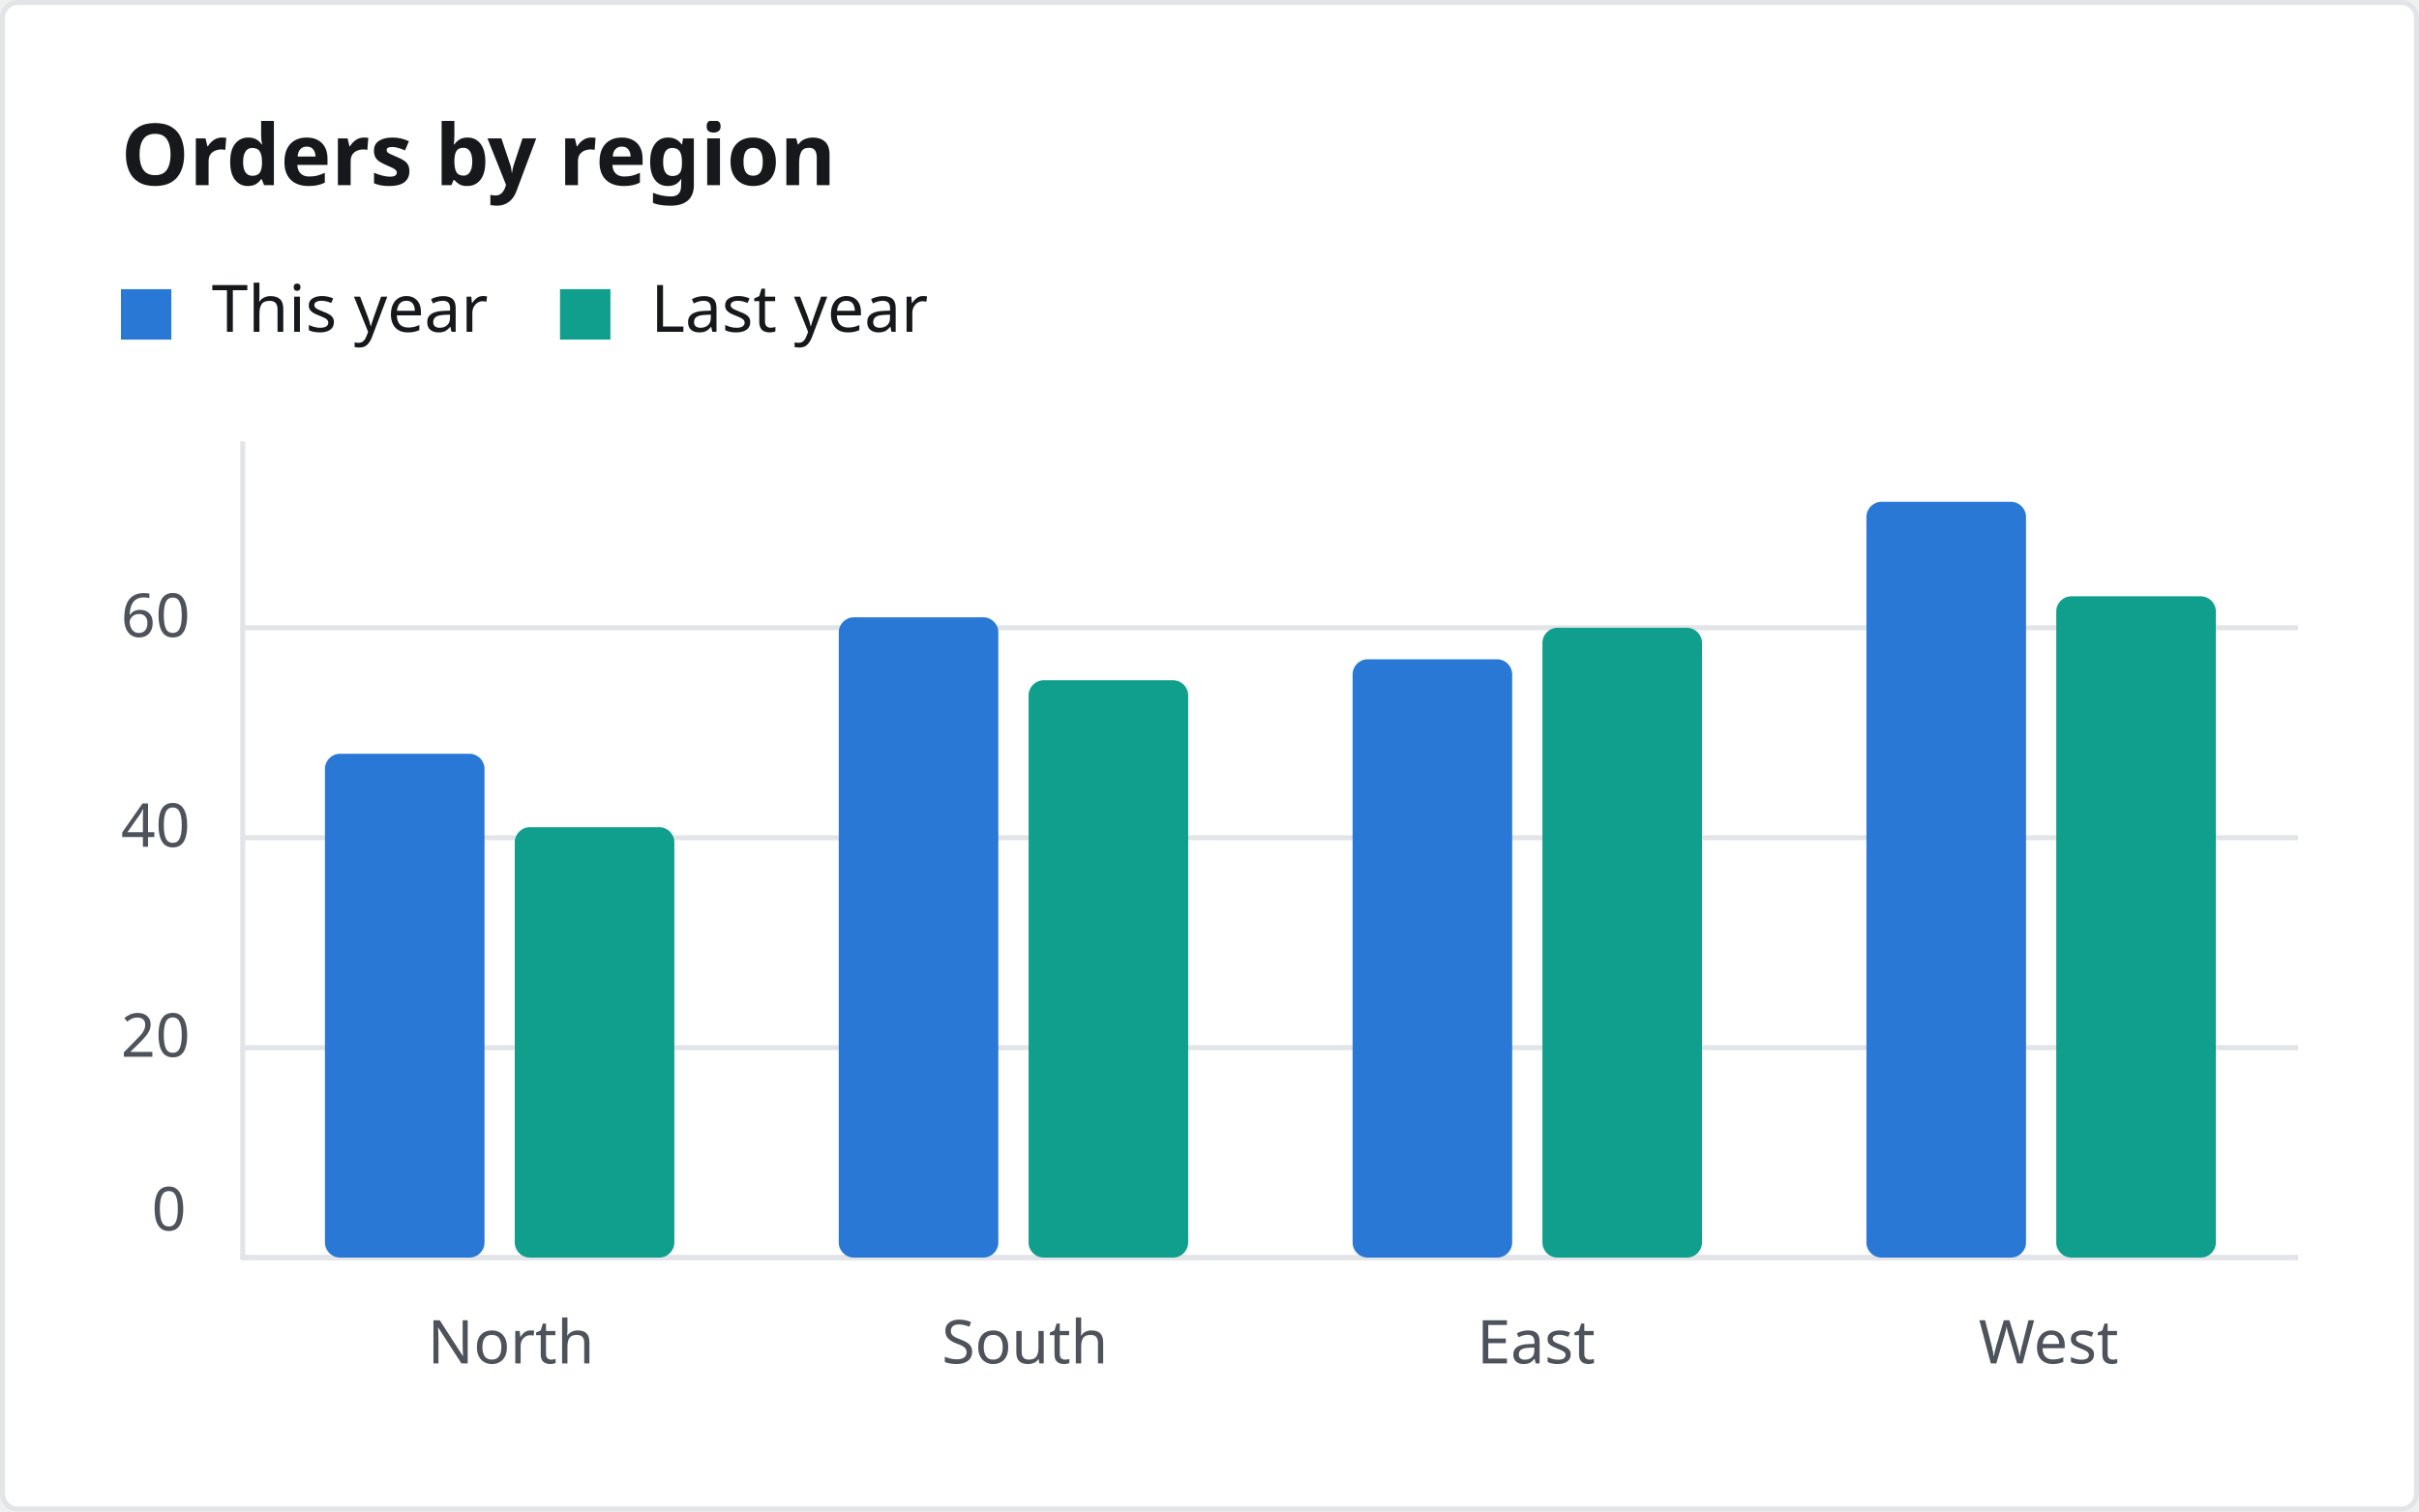
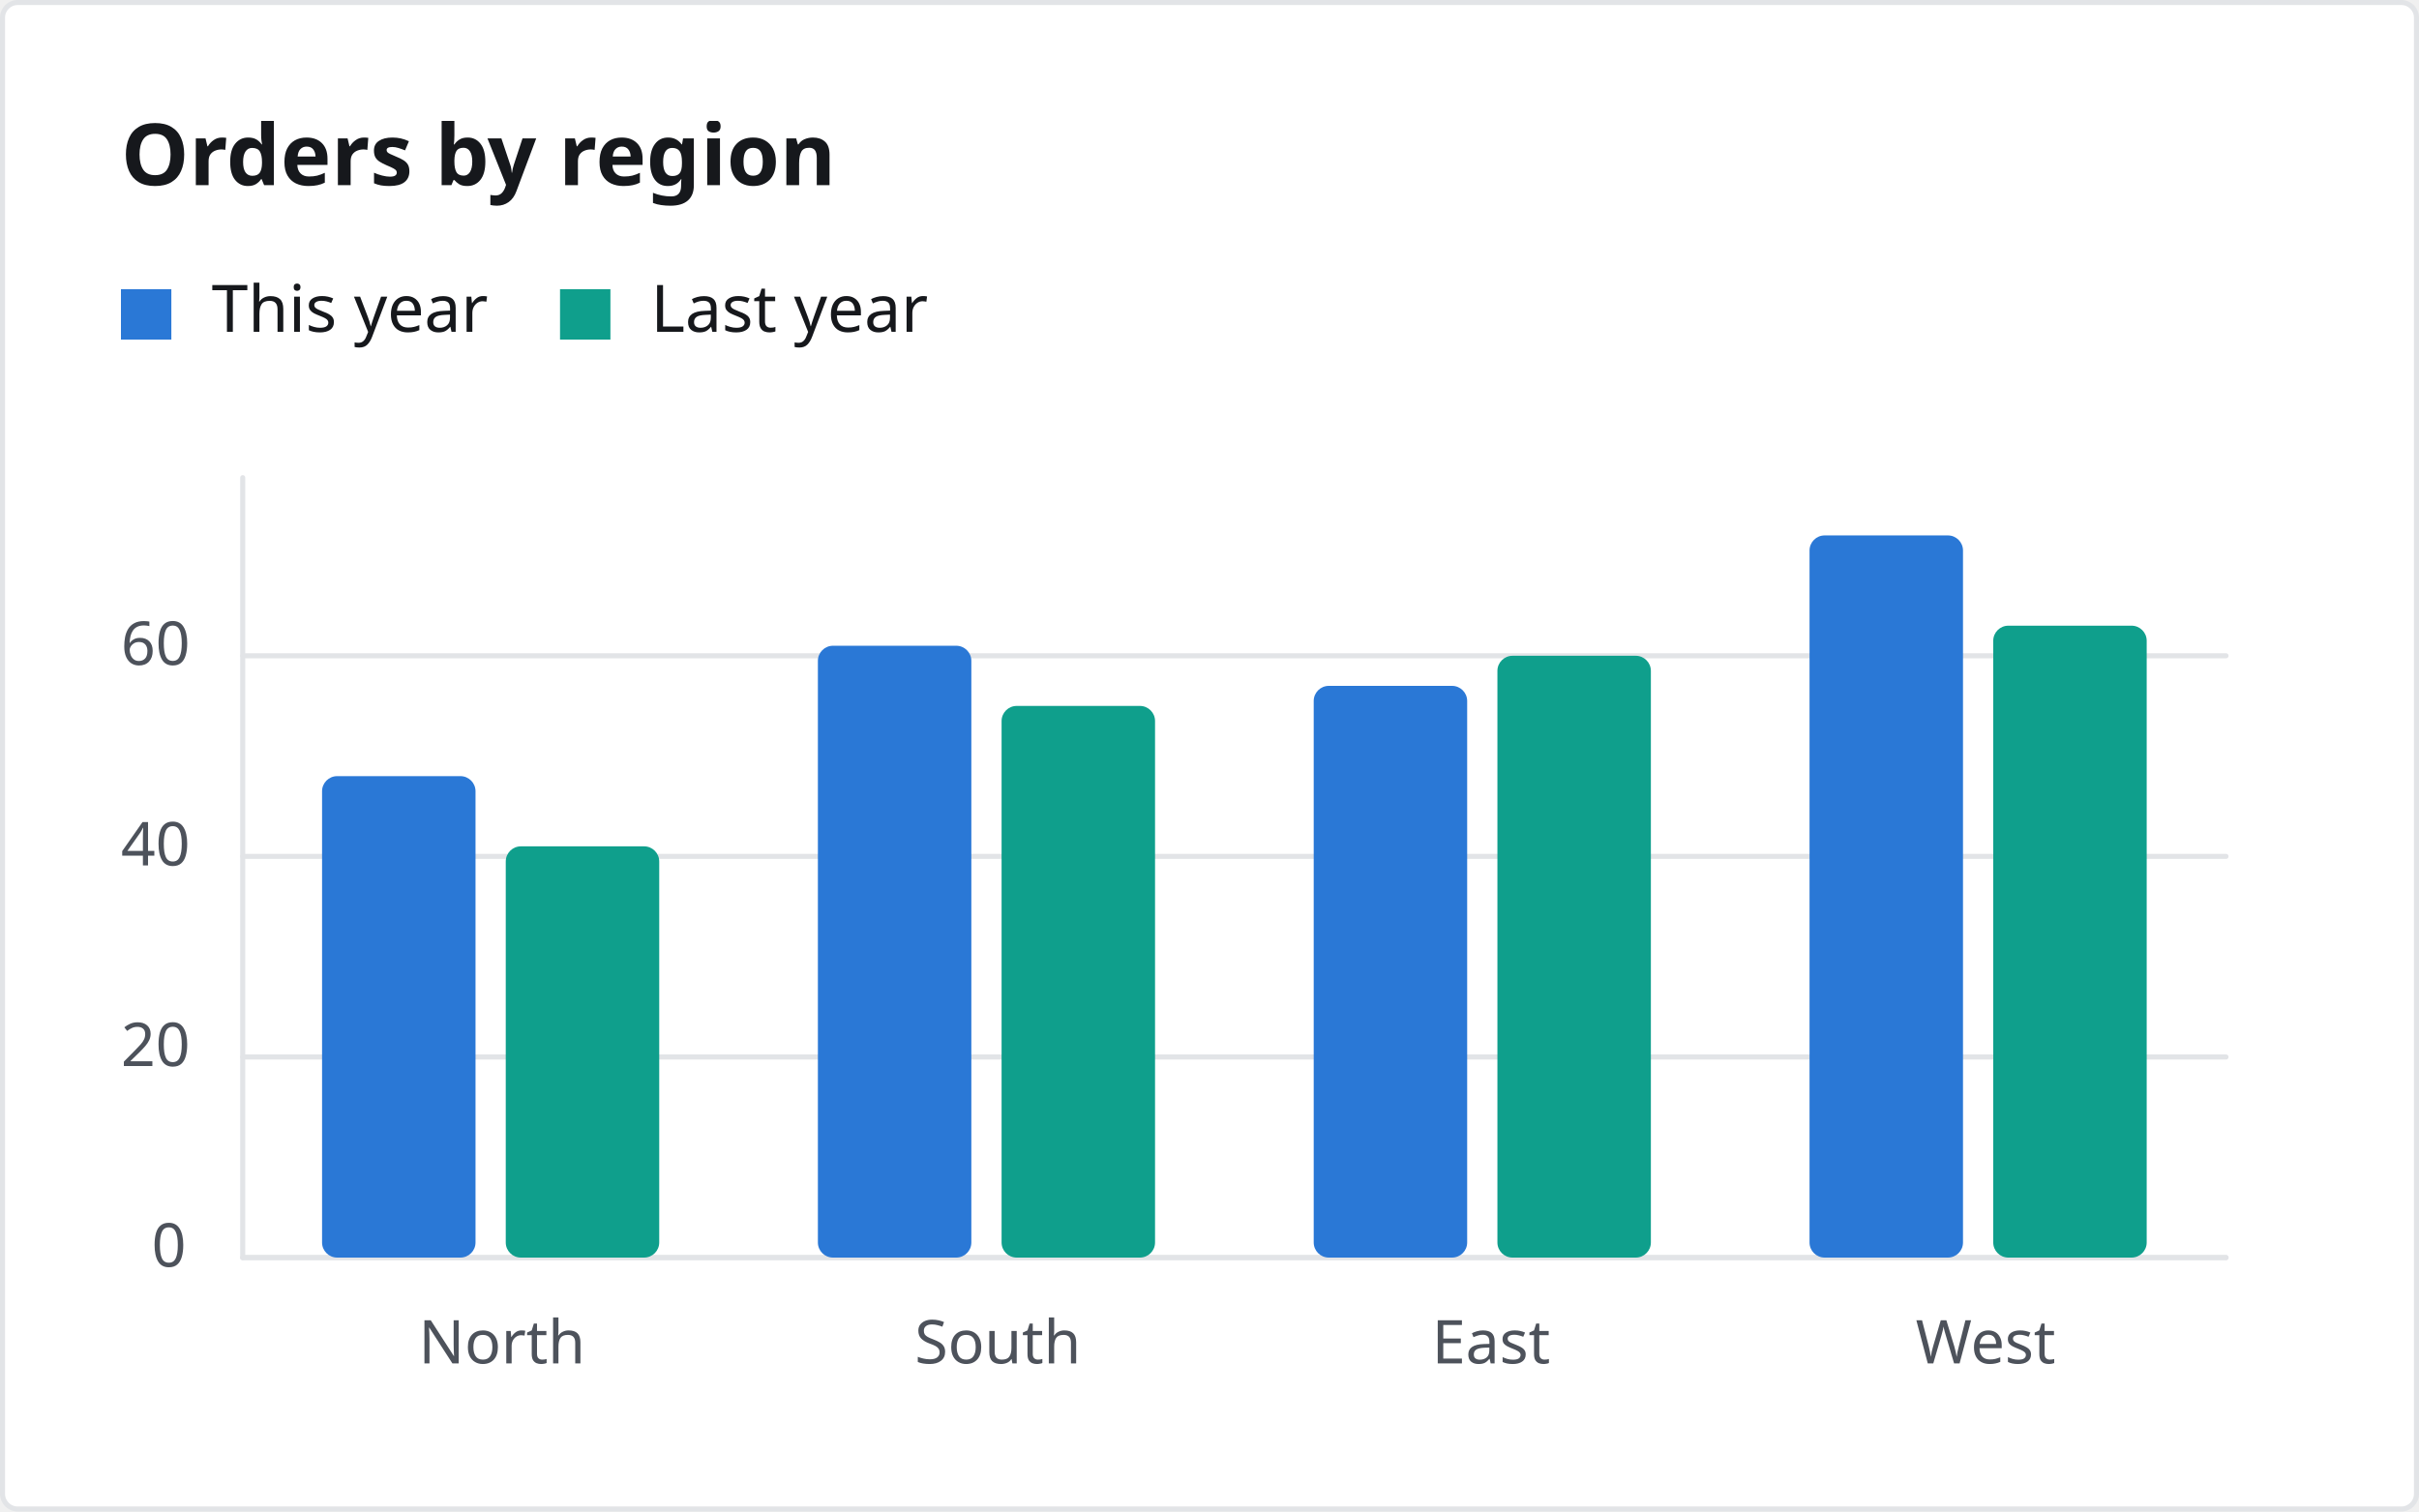
<svg xmlns="http://www.w3.org/2000/svg" width="480" height="300" viewBox="0 0 480 300" stroke-linecap="round" stroke-linejoin="round" role="img" aria-label="Orders by region" aria-labelledby="cfx-sf-chart-title" aria-describedby="cfx-sf-chart-description">
  <defs>
    <clipPath id="cfx-sf-chart-clip-1" clipPathUnits="userSpaceOnUse">
      <rect x="24" y="24" width="432" height="252" />
    </clipPath>
-     <clipPath id="cfx-sf-chart-clip-4" clipPathUnits="userSpaceOnUse">
+     <clipPath id="cfx-sf-chart-clip-6" clipPathUnits="userSpaceOnUse">
      <rect x="24" y="56.1" width="432" height="19.5" />
    </clipPath>
-     <clipPath id="cfx-sf-chart-clip-6" clipPathUnits="userSpaceOnUse">
+     <clipPath id="cfx-sf-chart-clip-8" clipPathUnits="userSpaceOnUse">
      <rect x="24" y="57.4" width="10" height="10" />
    </clipPath>
-     <clipPath id="cfx-sf-chart-clip-12" clipPathUnits="userSpaceOnUse">
+     <clipPath id="cfx-sf-chart-clip-14" clipPathUnits="userSpaceOnUse">
      <rect x="111.125" y="57.4" width="10" height="10" />
    </clipPath>
-     <clipPath id="cfx-sf-chart-clip-18" clipPathUnits="userSpaceOnUse">
+     <clipPath id="cfx-sf-chart-clip-20" clipPathUnits="userSpaceOnUse">
      <rect x="24" y="87.6" width="432" height="188.4" />
    </clipPath>
-     <clipPath id="cfx-sf-chart-clip-34" clipPathUnits="userSpaceOnUse">
-       <rect x="48.164" y="87.6" width="407.836" height="162" />
+     <clipPath id="cfx-sf-chart-clip-36" clipPathUnits="userSpaceOnUse">
+       <rect x="48.164" y="94.8" width="393.545" height="154.8" />
    </clipPath>
  </defs>
  <rect x="0.5" y="0.5" width="479" height="299" rx="3" data-cfx-role="frame-card" fill="#FFFFFF" stroke="#E2E4E7" stroke-width="1" />
  <g clip-path="url(#cfx-sf-chart-clip-1)">
-     <g data-cfx-role="frame-heading">
-       <text x="24" y="36.75" font-family="Calibri, Carlito, Segoe UI, system-ui, sans-serif" font-size="17" font-weight="700" font-style="normal" fill="#16181C" xml:space="preserve" style="white-space:pre;font-language-override:normal;font-palette:normal">Orders by region</text>
+     <g data-cfx-role="frame-heading-source" data-cfx-authored-font-request="Calibri, Carlito, Segoe UI, system-ui, sans-serif|700|normal|17|">
+       <g data-cfx-role="frame-heading">
+         <text x="24" y="36.75" font-family="Calibri, Carlito, Segoe UI, system-ui, sans-serif" font-size="17" font-weight="700" font-style="normal" fill="#16181C" xml:space="preserve" style="white-space:pre;font-language-override:normal;font-palette:normal">Orders by region</text>
+       </g>
    </g>
  </g>
-   <g clip-path="url(#cfx-sf-chart-clip-4)">
-     <g id="cfx-sf-chart-node-5" data-cfx-source-id="legend-series-0" data-cfx-role="legend-entry" aria-label="This year" data-cfx-series-key="cfx:auto:1" data-cfx-state="None">
-       <g clip-path="url(#cfx-sf-chart-clip-6)">
+   <g clip-path="url(#cfx-sf-chart-clip-6)">
+     <g id="cfx-sf-chart-node-7" data-cfx-source-id="legend-series-0" data-cfx-role="legend-entry" aria-label="This year" data-cfx-series-key="cfx:auto:1" data-cfx-state="None">
+       <g clip-path="url(#cfx-sf-chart-clip-8)">
        <rect x="24" y="57.4" width="10" height="10" rx="0" data-cfx-role="legend-swatch" fill="#2A78D6" stroke="none" stroke-width="1" />
      </g>
      <g data-cfx-role="legend-label">
        <text x="42" y="65.85" font-family="Calibri, Carlito, Segoe UI, system-ui, sans-serif" font-size="13" font-weight="400" font-style="normal" fill="#16181C" xml:space="preserve" style="white-space:pre;font-language-override:normal;font-palette:normal">This year</text>
      </g>
    </g>
-     <g id="cfx-sf-chart-node-11" data-cfx-source-id="legend-series-1" data-cfx-role="legend-entry" aria-label="Last year" data-cfx-series-key="cfx:auto:2" data-cfx-state="None">
-       <g clip-path="url(#cfx-sf-chart-clip-12)">
+     <g id="cfx-sf-chart-node-13" data-cfx-source-id="legend-series-1" data-cfx-role="legend-entry" aria-label="Last year" data-cfx-series-key="cfx:auto:2" data-cfx-state="None">
+       <g clip-path="url(#cfx-sf-chart-clip-14)">
        <rect x="111.125" y="57.4" width="10" height="10" rx="0" data-cfx-role="legend-swatch" fill="#0F9F8C" stroke="none" stroke-width="1" />
      </g>
      <g data-cfx-role="legend-label">
        <text x="129.125" y="65.85" font-family="Calibri, Carlito, Segoe UI, system-ui, sans-serif" font-size="13" font-weight="400" font-style="normal" fill="#16181C" xml:space="preserve" style="white-space:pre;font-language-override:normal;font-palette:normal">Last year</text>
      </g>
    </g>
  </g>
-   <g clip-path="url(#cfx-sf-chart-clip-18)">
-     <line x1="48.164" y1="249.6" x2="456" y2="249.6" data-cfx-role="grid-y" fill="none" stroke="#E2E4E7" stroke-width="1" />
-     <line x1="48.164" y1="207.933" x2="456" y2="207.933" data-cfx-role="grid-y" fill="none" stroke="#E2E4E7" stroke-width="1" />
-     <line x1="48.164" y1="166.267" x2="456" y2="166.267" data-cfx-role="grid-y" fill="none" stroke="#E2E4E7" stroke-width="1" />
-     <line x1="48.164" y1="124.6" x2="456" y2="124.6" data-cfx-role="grid-y" fill="none" stroke="#E2E4E7" stroke-width="1" />
-     <line x1="48.164" y1="249.6" x2="456" y2="249.6" data-cfx-role="axis-x" fill="none" stroke="#E2E4E7" stroke-width="1" />
+   <g clip-path="url(#cfx-sf-chart-clip-20)">
+     <line x1="48.164" y1="249.6" x2="441.709" y2="249.6" data-cfx-role="grid-y" fill="none" stroke="#E2E4E7" stroke-width="1" />
+     <line x1="48.164" y1="209.785" x2="441.709" y2="209.785" data-cfx-role="grid-y" fill="none" stroke="#E2E4E7" stroke-width="1" />
+     <line x1="48.164" y1="169.97" x2="441.709" y2="169.97" data-cfx-role="grid-y" fill="none" stroke="#E2E4E7" stroke-width="1" />
+     <line x1="48.164" y1="130.156" x2="441.709" y2="130.156" data-cfx-role="grid-y" fill="none" stroke="#E2E4E7" stroke-width="1" />
+     <line x1="48.164" y1="249.6" x2="441.709" y2="249.6" data-cfx-role="axis-x" fill="none" stroke="#E2E4E7" stroke-width="1" />
    <g data-cfx-role="axis-x-label">
-       <text x="84.853" y="270.6" font-family="Calibri, Carlito, Segoe UI, system-ui, sans-serif" font-size="12" font-weight="400" font-style="normal" fill="#4D525B" xml:space="preserve" style="white-space:pre;font-language-override:normal;font-palette:normal">North</text>
+       <text x="83.066" y="270.6" font-family="Calibri, Carlito, Segoe UI, system-ui, sans-serif" font-size="12" font-weight="400" font-style="normal" fill="#4D525B" xml:space="preserve" style="white-space:pre;font-language-override:normal;font-palette:normal">North</text>
    </g>
    <g data-cfx-role="axis-x-label">
-       <text x="186.867" y="270.6" font-family="Calibri, Carlito, Segoe UI, system-ui, sans-serif" font-size="12" font-weight="400" font-style="normal" fill="#4D525B" xml:space="preserve" style="white-space:pre;font-language-override:normal;font-palette:normal">South</text>
+       <text x="181.508" y="270.6" font-family="Calibri, Carlito, Segoe UI, system-ui, sans-serif" font-size="12" font-weight="400" font-style="normal" fill="#4D525B" xml:space="preserve" style="white-space:pre;font-language-override:normal;font-palette:normal">South</text>
    </g>
    <g data-cfx-role="axis-x-label">
-       <text x="293.068" y="270.6" font-family="Calibri, Carlito, Segoe UI, system-ui, sans-serif" font-size="12" font-weight="400" font-style="normal" fill="#4D525B" xml:space="preserve" style="white-space:pre;font-language-override:normal;font-palette:normal">East</text>
+       <text x="284.136" y="270.6" font-family="Calibri, Carlito, Segoe UI, system-ui, sans-serif" font-size="12" font-weight="400" font-style="normal" fill="#4D525B" xml:space="preserve" style="white-space:pre;font-language-override:normal;font-palette:normal">East</text>
    </g>
    <g data-cfx-role="axis-x-label">
-       <text x="392.628" y="270.6" font-family="Calibri, Carlito, Segoe UI, system-ui, sans-serif" font-size="12" font-weight="400" font-style="normal" fill="#4D525B" xml:space="preserve" style="white-space:pre;font-language-override:normal;font-palette:normal">West</text>
+       <text x="380.123" y="270.6" font-family="Calibri, Carlito, Segoe UI, system-ui, sans-serif" font-size="12" font-weight="400" font-style="normal" fill="#4D525B" xml:space="preserve" style="white-space:pre;font-language-override:normal;font-palette:normal">West</text>
    </g>
-     <line x1="48.164" y1="87.6" x2="48.164" y2="249.6" data-cfx-role="axis-y" fill="none" stroke="#E2E4E7" stroke-width="1" />
+     <line x1="48.164" y1="94.8" x2="48.164" y2="249.6" data-cfx-role="axis-y" fill="none" stroke="#E2E4E7" stroke-width="1" />
    <g data-cfx-role="axis-y-label">
-       <text x="30.082" y="244.2" font-family="Calibri, Carlito, Segoe UI, system-ui, sans-serif" font-size="12" font-weight="400" font-style="normal" fill="#4D525B" xml:space="preserve" style="white-space:pre;font-language-override:normal;font-palette:normal">0</text>
+       <text x="30.082" y="251.4" font-family="Calibri, Carlito, Segoe UI, system-ui, sans-serif" font-size="12" font-weight="400" font-style="normal" fill="#4D525B" xml:space="preserve" style="white-space:pre;font-language-override:normal;font-palette:normal">0</text>
    </g>
    <g data-cfx-role="axis-y-label">
-       <text x="24" y="209.733" font-family="Calibri, Carlito, Segoe UI, system-ui, sans-serif" font-size="12" font-weight="400" font-style="normal" fill="#4D525B" xml:space="preserve" style="white-space:pre;font-language-override:normal;font-palette:normal">20</text>
+       <text x="24" y="211.585" font-family="Calibri, Carlito, Segoe UI, system-ui, sans-serif" font-size="12" font-weight="400" font-style="normal" fill="#4D525B" xml:space="preserve" style="white-space:pre;font-language-override:normal;font-palette:normal">20</text>
    </g>
    <g data-cfx-role="axis-y-label">
-       <text x="24" y="168.067" font-family="Calibri, Carlito, Segoe UI, system-ui, sans-serif" font-size="12" font-weight="400" font-style="normal" fill="#4D525B" xml:space="preserve" style="white-space:pre;font-language-override:normal;font-palette:normal">40</text>
+       <text x="24" y="171.77" font-family="Calibri, Carlito, Segoe UI, system-ui, sans-serif" font-size="12" font-weight="400" font-style="normal" fill="#4D525B" xml:space="preserve" style="white-space:pre;font-language-override:normal;font-palette:normal">40</text>
    </g>
    <g data-cfx-role="axis-y-label">
-       <text x="24" y="126.4" font-family="Calibri, Carlito, Segoe UI, system-ui, sans-serif" font-size="12" font-weight="400" font-style="normal" fill="#4D525B" xml:space="preserve" style="white-space:pre;font-language-override:normal;font-palette:normal">60</text>
+       <text x="24" y="131.956" font-family="Calibri, Carlito, Segoe UI, system-ui, sans-serif" font-size="12" font-weight="400" font-style="normal" fill="#4D525B" xml:space="preserve" style="white-space:pre;font-language-override:normal;font-palette:normal">60</text>
    </g>
  </g>
-   <g clip-path="url(#cfx-sf-chart-clip-34)" />
-   <g clip-path="url(#cfx-sf-chart-clip-34)">
+   <g clip-path="url(#cfx-sf-chart-clip-36)">
    <g id="cfx-sf-chart-node-37" data-cfx-source-id="series-0" data-cfx-role="series" aria-label="This year" data-cfx-coordinate-system="cartesian" data-cfx-decimation="" data-cfx-kind="Bar" data-cfx-pin-state-colors="false" data-cfx-rendered-points="4" data-cfx-semantic-role="" data-cfx-series="0" data-cfx-series-key="cfx:auto:1" data-cfx-series-name="This year" data-cfx-series-scope="local" data-cfx-source-points="4" data-cfx-state="none">
-       <g id="cfx-sf-chart-node-38" data-cfx-source-id="series-0-point-0" data-cfx-role="point" aria-label="This year: 48 (1, 48)" data-cfx-axis="primary" data-cfx-base="0" data-cfx-fill-pattern="None" data-cfx-label="48" data-cfx-point="0" data-cfx-semantic-role="" data-cfx-series="0" data-cfx-series-key="cfx:auto:1" data-cfx-series-scope="local" data-cfx-source-point="0" data-cfx-state="none" data-cfx-x="1" data-cfx-y="48">
-         <rect x="64.478" y="149.6" width="31.666" height="100" rx="3" data-cfx-role="bar" fill="#2A78D6" stroke="none" stroke-width="1" />
+       <g id="cfx-sf-chart-node-38" data-cfx-source-id="series-0-point-0" data-cfx-role="point" aria-label="This year: 48 (1, 48)" data-cfx-axis="primary" data-cfx-base="0" data-cfx-display-label="North" data-cfx-fill-pattern="None" data-cfx-formatted-value="48" data-cfx-formatted-x="North" data-cfx-label="48" data-cfx-point="0" data-cfx-semantic-role="" data-cfx-series="0" data-cfx-series-key="cfx:auto:1" data-cfx-series-scope="local" data-cfx-source-point="0" data-cfx-state="none" data-cfx-x="1" data-cfx-y="48">
+         <rect x="63.906" y="154.044" width="30.451" height="95.556" rx="3" data-cfx-role="bar" fill="#2A78D6" stroke="none" stroke-width="1" />
      </g>
-       <g id="cfx-sf-chart-node-41" data-cfx-source-id="series-0-point-1" data-cfx-role="point" aria-label="This year: 61 (2, 61)" data-cfx-axis="primary" data-cfx-base="0" data-cfx-fill-pattern="None" data-cfx-label="61" data-cfx-point="1" data-cfx-semantic-role="" data-cfx-series="0" data-cfx-series-key="cfx:auto:1" data-cfx-series-scope="local" data-cfx-source-point="1" data-cfx-state="none" data-cfx-x="2" data-cfx-y="61">
-         <rect x="166.436" y="122.517" width="31.666" height="127.083" rx="3" data-cfx-role="bar" fill="#2A78D6" stroke="none" stroke-width="1" />
+       <g id="cfx-sf-chart-node-41" data-cfx-source-id="series-0-point-1" data-cfx-role="point" aria-label="This year: 61 (2, 61)" data-cfx-axis="primary" data-cfx-base="0" data-cfx-display-label="South" data-cfx-fill-pattern="None" data-cfx-formatted-value="61" data-cfx-formatted-x="South" data-cfx-label="61" data-cfx-point="1" data-cfx-semantic-role="" data-cfx-series="0" data-cfx-series-key="cfx:auto:1" data-cfx-series-scope="local" data-cfx-source-point="1" data-cfx-state="none" data-cfx-x="2" data-cfx-y="61">
+         <rect x="162.292" y="128.165" width="30.451" height="121.435" rx="3" data-cfx-role="bar" fill="#2A78D6" stroke="none" stroke-width="1" />
      </g>
-       <g id="cfx-sf-chart-node-44" data-cfx-source-id="series-0-point-2" data-cfx-role="point" aria-label="This year: 57 (3, 57)" data-cfx-axis="primary" data-cfx-base="0" data-cfx-fill-pattern="None" data-cfx-label="57" data-cfx-point="2" data-cfx-semantic-role="" data-cfx-series="0" data-cfx-series-key="cfx:auto:1" data-cfx-series-scope="local" data-cfx-source-point="2" data-cfx-state="none" data-cfx-x="3" data-cfx-y="57">
-         <rect x="268.395" y="130.85" width="31.666" height="118.75" rx="3" data-cfx-role="bar" fill="#2A78D6" stroke="none" stroke-width="1" />
+       <g id="cfx-sf-chart-node-44" data-cfx-source-id="series-0-point-2" data-cfx-role="point" aria-label="This year: 57 (3, 57)" data-cfx-axis="primary" data-cfx-base="0" data-cfx-display-label="East" data-cfx-fill-pattern="None" data-cfx-formatted-value="57" data-cfx-formatted-x="East" data-cfx-label="57" data-cfx-point="2" data-cfx-semantic-role="" data-cfx-series="0" data-cfx-series-key="cfx:auto:1" data-cfx-series-scope="local" data-cfx-source-point="2" data-cfx-state="none" data-cfx-x="3" data-cfx-y="57">
+         <rect x="260.678" y="136.128" width="30.451" height="113.472" rx="3" data-cfx-role="bar" fill="#2A78D6" stroke="none" stroke-width="1" />
      </g>
-       <g id="cfx-sf-chart-node-47" data-cfx-source-id="series-0-point-3" data-cfx-role="point" aria-label="This year: 72 (4, 72)" data-cfx-axis="primary" data-cfx-base="0" data-cfx-fill-pattern="None" data-cfx-label="72" data-cfx-point="3" data-cfx-semantic-role="" data-cfx-series="0" data-cfx-series-key="cfx:auto:1" data-cfx-series-scope="local" data-cfx-source-point="3" data-cfx-state="none" data-cfx-x="4" data-cfx-y="72">
-         <rect x="370.354" y="99.6" width="31.666" height="150" rx="3" data-cfx-role="bar" fill="#2A78D6" stroke="none" stroke-width="1" />
+       <g id="cfx-sf-chart-node-47" data-cfx-source-id="series-0-point-3" data-cfx-role="point" aria-label="This year: 72 (4, 72)" data-cfx-axis="primary" data-cfx-base="0" data-cfx-display-label="West" data-cfx-fill-pattern="None" data-cfx-formatted-value="72" data-cfx-formatted-x="West" data-cfx-label="72" data-cfx-point="3" data-cfx-semantic-role="" data-cfx-series="0" data-cfx-series-key="cfx:auto:1" data-cfx-series-scope="local" data-cfx-source-point="3" data-cfx-state="none" data-cfx-x="4" data-cfx-y="72">
+         <rect x="359.065" y="106.267" width="30.451" height="143.333" rx="3" data-cfx-role="bar" fill="#2A78D6" stroke="none" stroke-width="1" />
      </g>
    </g>
  </g>
-   <g clip-path="url(#cfx-sf-chart-clip-34)">
+   <g clip-path="url(#cfx-sf-chart-clip-36)">
    <g id="cfx-sf-chart-node-53" data-cfx-source-id="series-1" data-cfx-role="series" aria-label="Last year" data-cfx-coordinate-system="cartesian" data-cfx-decimation="" data-cfx-kind="Bar" data-cfx-pin-state-colors="false" data-cfx-rendered-points="4" data-cfx-semantic-role="" data-cfx-series="1" data-cfx-series-key="cfx:auto:2" data-cfx-series-name="Last year" data-cfx-series-scope="local" data-cfx-source-points="4" data-cfx-state="none">
-       <g id="cfx-sf-chart-node-54" data-cfx-source-id="series-1-point-0" data-cfx-role="point" aria-label="Last year: 41 (1, 41)" data-cfx-axis="primary" data-cfx-base="0" data-cfx-fill-pattern="None" data-cfx-label="41" data-cfx-point="0" data-cfx-semantic-role="" data-cfx-series="1" data-cfx-series-key="cfx:auto:2" data-cfx-series-scope="local" data-cfx-source-point="0" data-cfx-state="none" data-cfx-x="1" data-cfx-y="41">
-         <rect x="102.144" y="164.183" width="31.666" height="85.417" rx="3" data-cfx-role="bar" fill="#0F9F8C" stroke="none" stroke-width="1" />
+       <g id="cfx-sf-chart-node-54" data-cfx-source-id="series-1-point-0" data-cfx-role="point" aria-label="Last year: 41 (1, 41)" data-cfx-axis="primary" data-cfx-base="0" data-cfx-display-label="North" data-cfx-fill-pattern="None" data-cfx-formatted-value="41" data-cfx-formatted-x="North" data-cfx-label="41" data-cfx-point="0" data-cfx-semantic-role="" data-cfx-series="1" data-cfx-series-key="cfx:auto:2" data-cfx-series-scope="local" data-cfx-source-point="0" data-cfx-state="none" data-cfx-x="1" data-cfx-y="41">
+         <rect x="100.357" y="167.98" width="30.451" height="81.62" rx="3" data-cfx-role="bar" fill="#0F9F8C" stroke="none" stroke-width="1" />
      </g>
-       <g id="cfx-sf-chart-node-57" data-cfx-source-id="series-1-point-1" data-cfx-role="point" aria-label="Last year: 55 (2, 55)" data-cfx-axis="primary" data-cfx-base="0" data-cfx-fill-pattern="None" data-cfx-label="55" data-cfx-point="1" data-cfx-semantic-role="" data-cfx-series="1" data-cfx-series-key="cfx:auto:2" data-cfx-series-scope="local" data-cfx-source-point="1" data-cfx-state="none" data-cfx-x="2" data-cfx-y="55">
-         <rect x="204.103" y="135.017" width="31.666" height="114.583" rx="3" data-cfx-role="bar" fill="#0F9F8C" stroke="none" stroke-width="1" />
+       <g id="cfx-sf-chart-node-57" data-cfx-source-id="series-1-point-1" data-cfx-role="point" aria-label="Last year: 55 (2, 55)" data-cfx-axis="primary" data-cfx-base="0" data-cfx-display-label="South" data-cfx-fill-pattern="None" data-cfx-formatted-value="55" data-cfx-formatted-x="South" data-cfx-label="55" data-cfx-point="1" data-cfx-semantic-role="" data-cfx-series="1" data-cfx-series-key="cfx:auto:2" data-cfx-series-scope="local" data-cfx-source-point="1" data-cfx-state="none" data-cfx-x="2" data-cfx-y="55">
+         <rect x="198.743" y="140.109" width="30.451" height="109.491" rx="3" data-cfx-role="bar" fill="#0F9F8C" stroke="none" stroke-width="1" />
      </g>
-       <g id="cfx-sf-chart-node-60" data-cfx-source-id="series-1-point-2" data-cfx-role="point" aria-label="Last year: 60 (3, 60)" data-cfx-axis="primary" data-cfx-base="0" data-cfx-fill-pattern="None" data-cfx-label="60" data-cfx-point="2" data-cfx-semantic-role="" data-cfx-series="1" data-cfx-series-key="cfx:auto:2" data-cfx-series-scope="local" data-cfx-source-point="2" data-cfx-state="none" data-cfx-x="3" data-cfx-y="60">
-         <rect x="306.062" y="124.6" width="31.666" height="125" rx="3" data-cfx-role="bar" fill="#0F9F8C" stroke="none" stroke-width="1" />
+       <g id="cfx-sf-chart-node-60" data-cfx-source-id="series-1-point-2" data-cfx-role="point" aria-label="Last year: 60 (3, 60)" data-cfx-axis="primary" data-cfx-base="0" data-cfx-display-label="East" data-cfx-fill-pattern="None" data-cfx-formatted-value="60" data-cfx-formatted-x="East" data-cfx-label="60" data-cfx-point="2" data-cfx-semantic-role="" data-cfx-series="1" data-cfx-series-key="cfx:auto:2" data-cfx-series-scope="local" data-cfx-source-point="2" data-cfx-state="none" data-cfx-x="3" data-cfx-y="60">
+         <rect x="297.13" y="130.156" width="30.451" height="119.444" rx="3" data-cfx-role="bar" fill="#0F9F8C" stroke="none" stroke-width="1" />
      </g>
-       <g id="cfx-sf-chart-node-63" data-cfx-source-id="series-1-point-3" data-cfx-role="point" aria-label="Last year: 63 (4, 63)" data-cfx-axis="primary" data-cfx-base="0" data-cfx-fill-pattern="None" data-cfx-label="63" data-cfx-point="3" data-cfx-semantic-role="" data-cfx-series="1" data-cfx-series-key="cfx:auto:2" data-cfx-series-scope="local" data-cfx-source-point="3" data-cfx-state="none" data-cfx-x="4" data-cfx-y="63">
-         <rect x="408.021" y="118.35" width="31.666" height="131.25" rx="3" data-cfx-role="bar" fill="#0F9F8C" stroke="none" stroke-width="1" />
+       <g id="cfx-sf-chart-node-63" data-cfx-source-id="series-1-point-3" data-cfx-role="point" aria-label="Last year: 63 (4, 63)" data-cfx-axis="primary" data-cfx-base="0" data-cfx-display-label="West" data-cfx-fill-pattern="None" data-cfx-formatted-value="63" data-cfx-formatted-x="West" data-cfx-label="63" data-cfx-point="3" data-cfx-semantic-role="" data-cfx-series="1" data-cfx-series-key="cfx:auto:2" data-cfx-series-scope="local" data-cfx-source-point="3" data-cfx-state="none" data-cfx-x="4" data-cfx-y="63">
+         <rect x="395.516" y="124.183" width="30.451" height="125.417" rx="3" data-cfx-role="bar" fill="#0F9F8C" stroke="none" stroke-width="1" />
      </g>
    </g>
  </g>
-   <g clip-path="url(#cfx-sf-chart-clip-34)" />
</svg>
